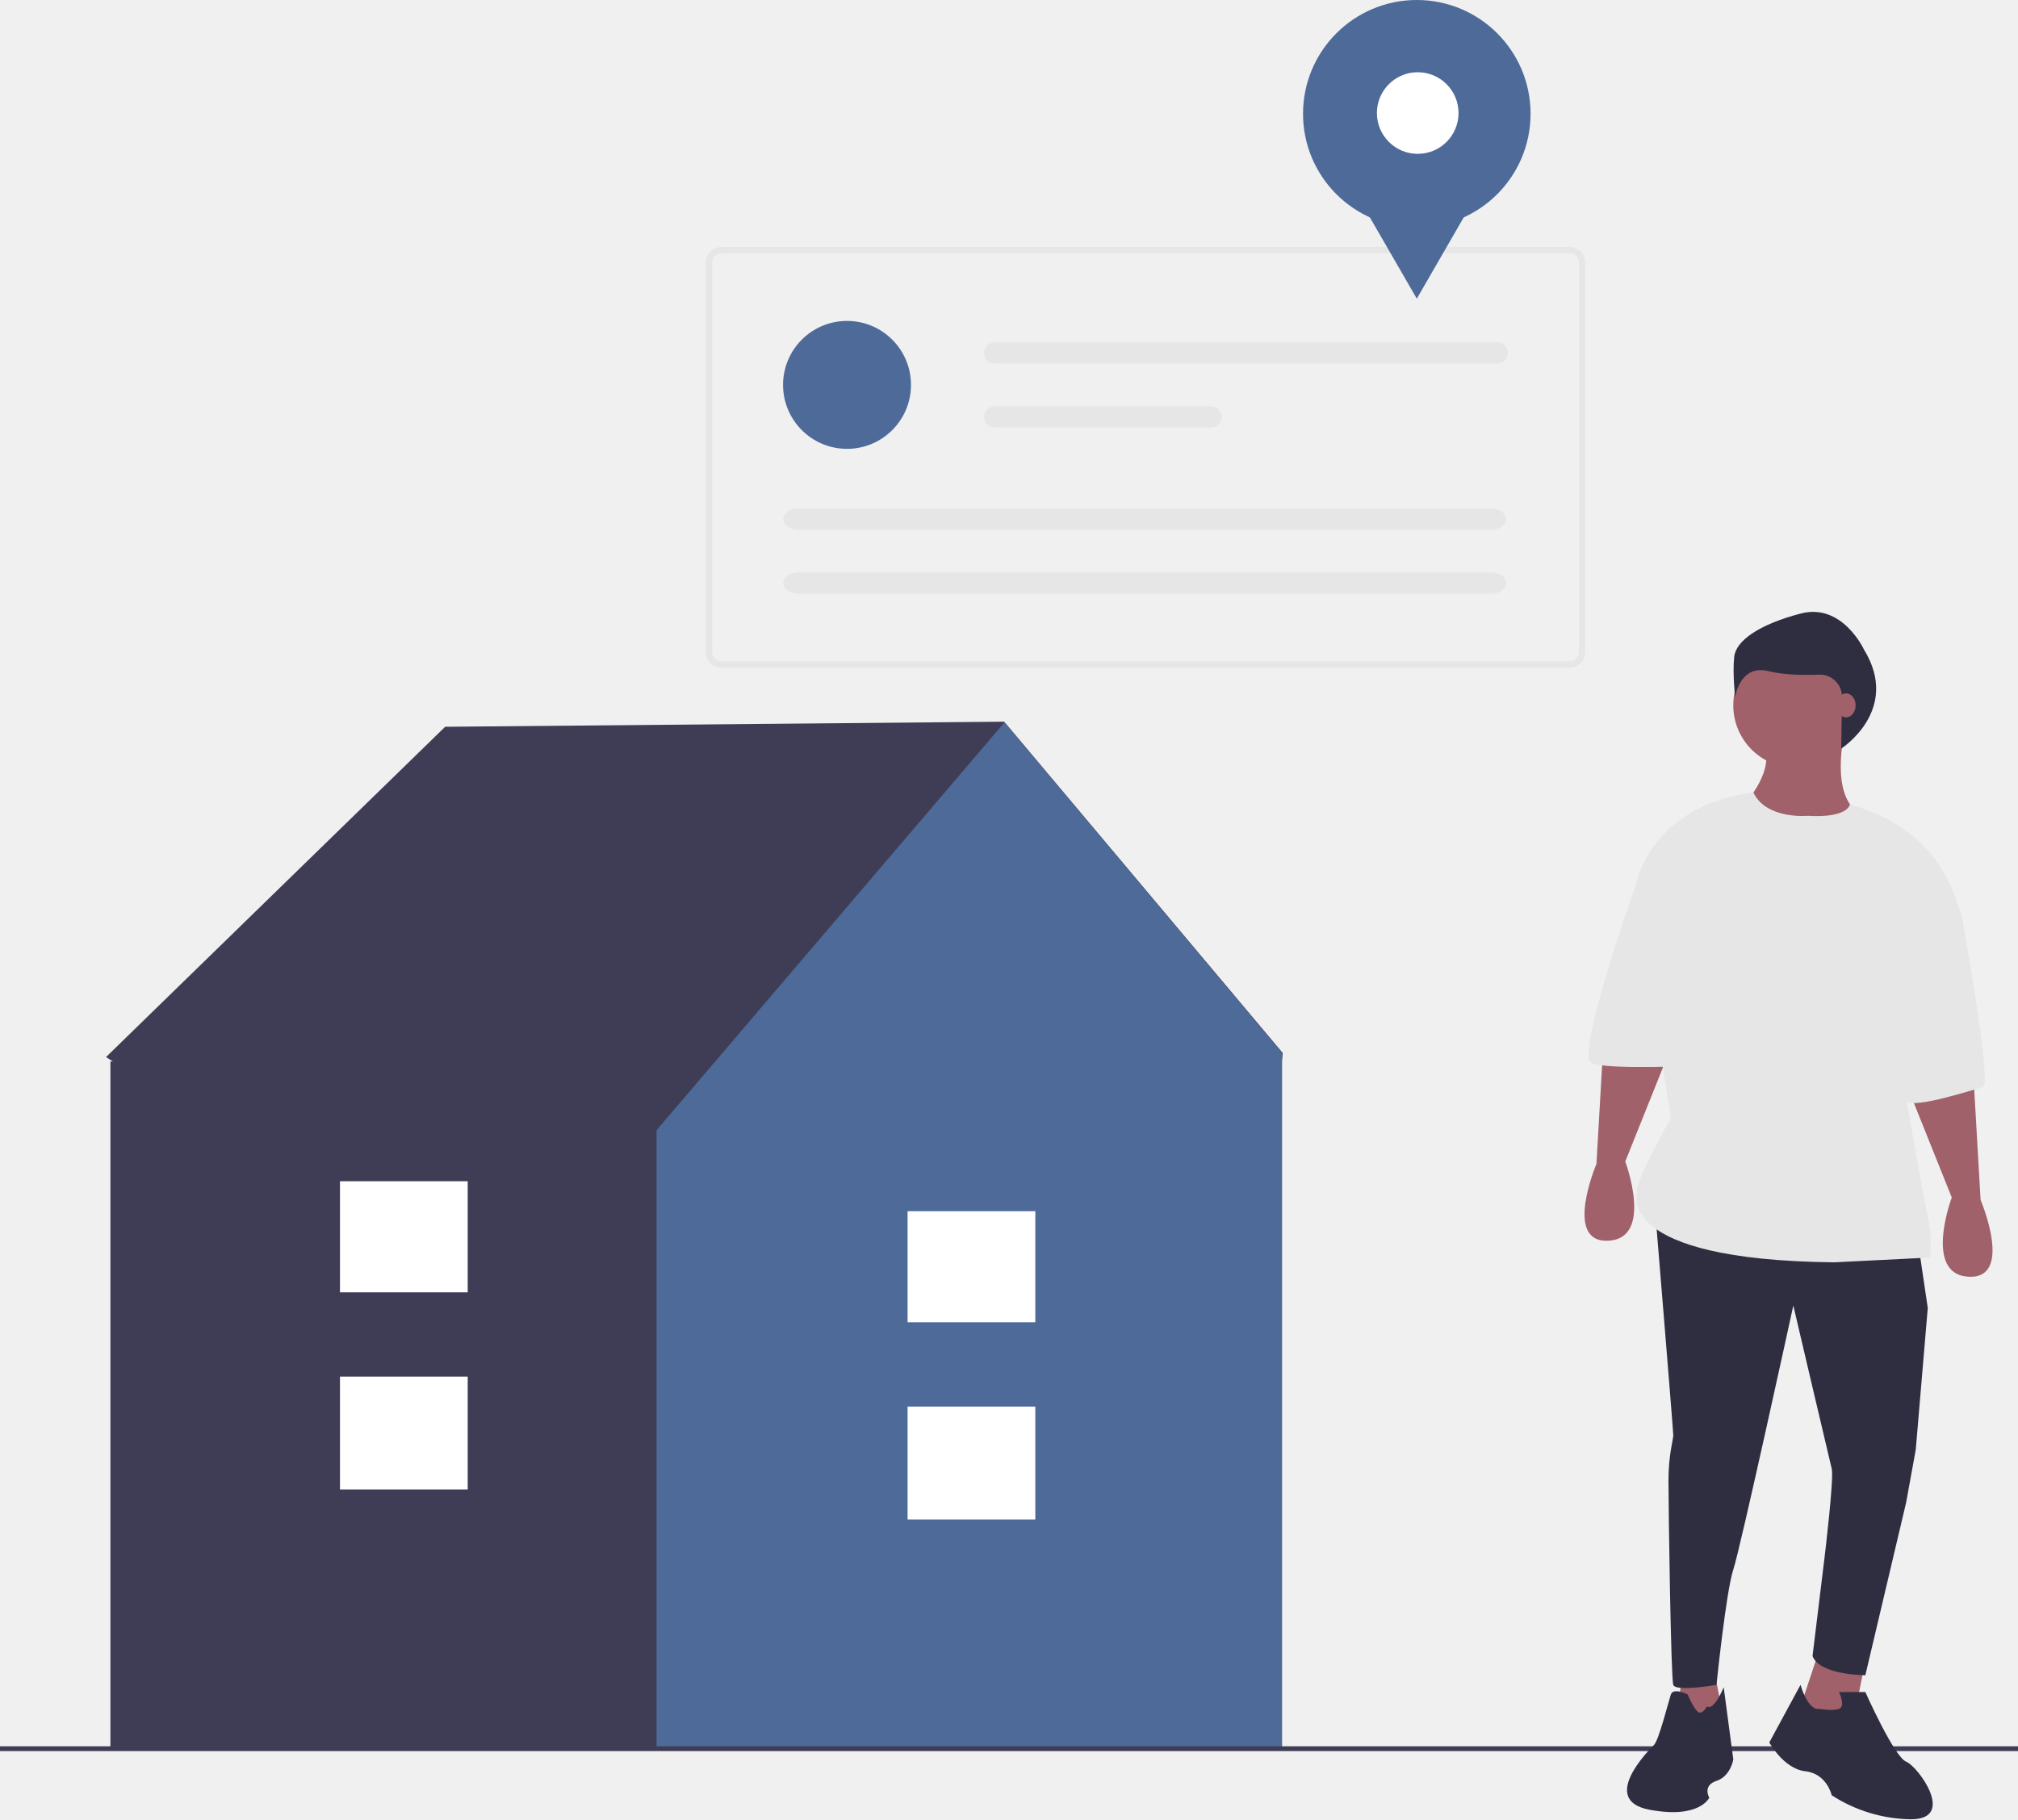
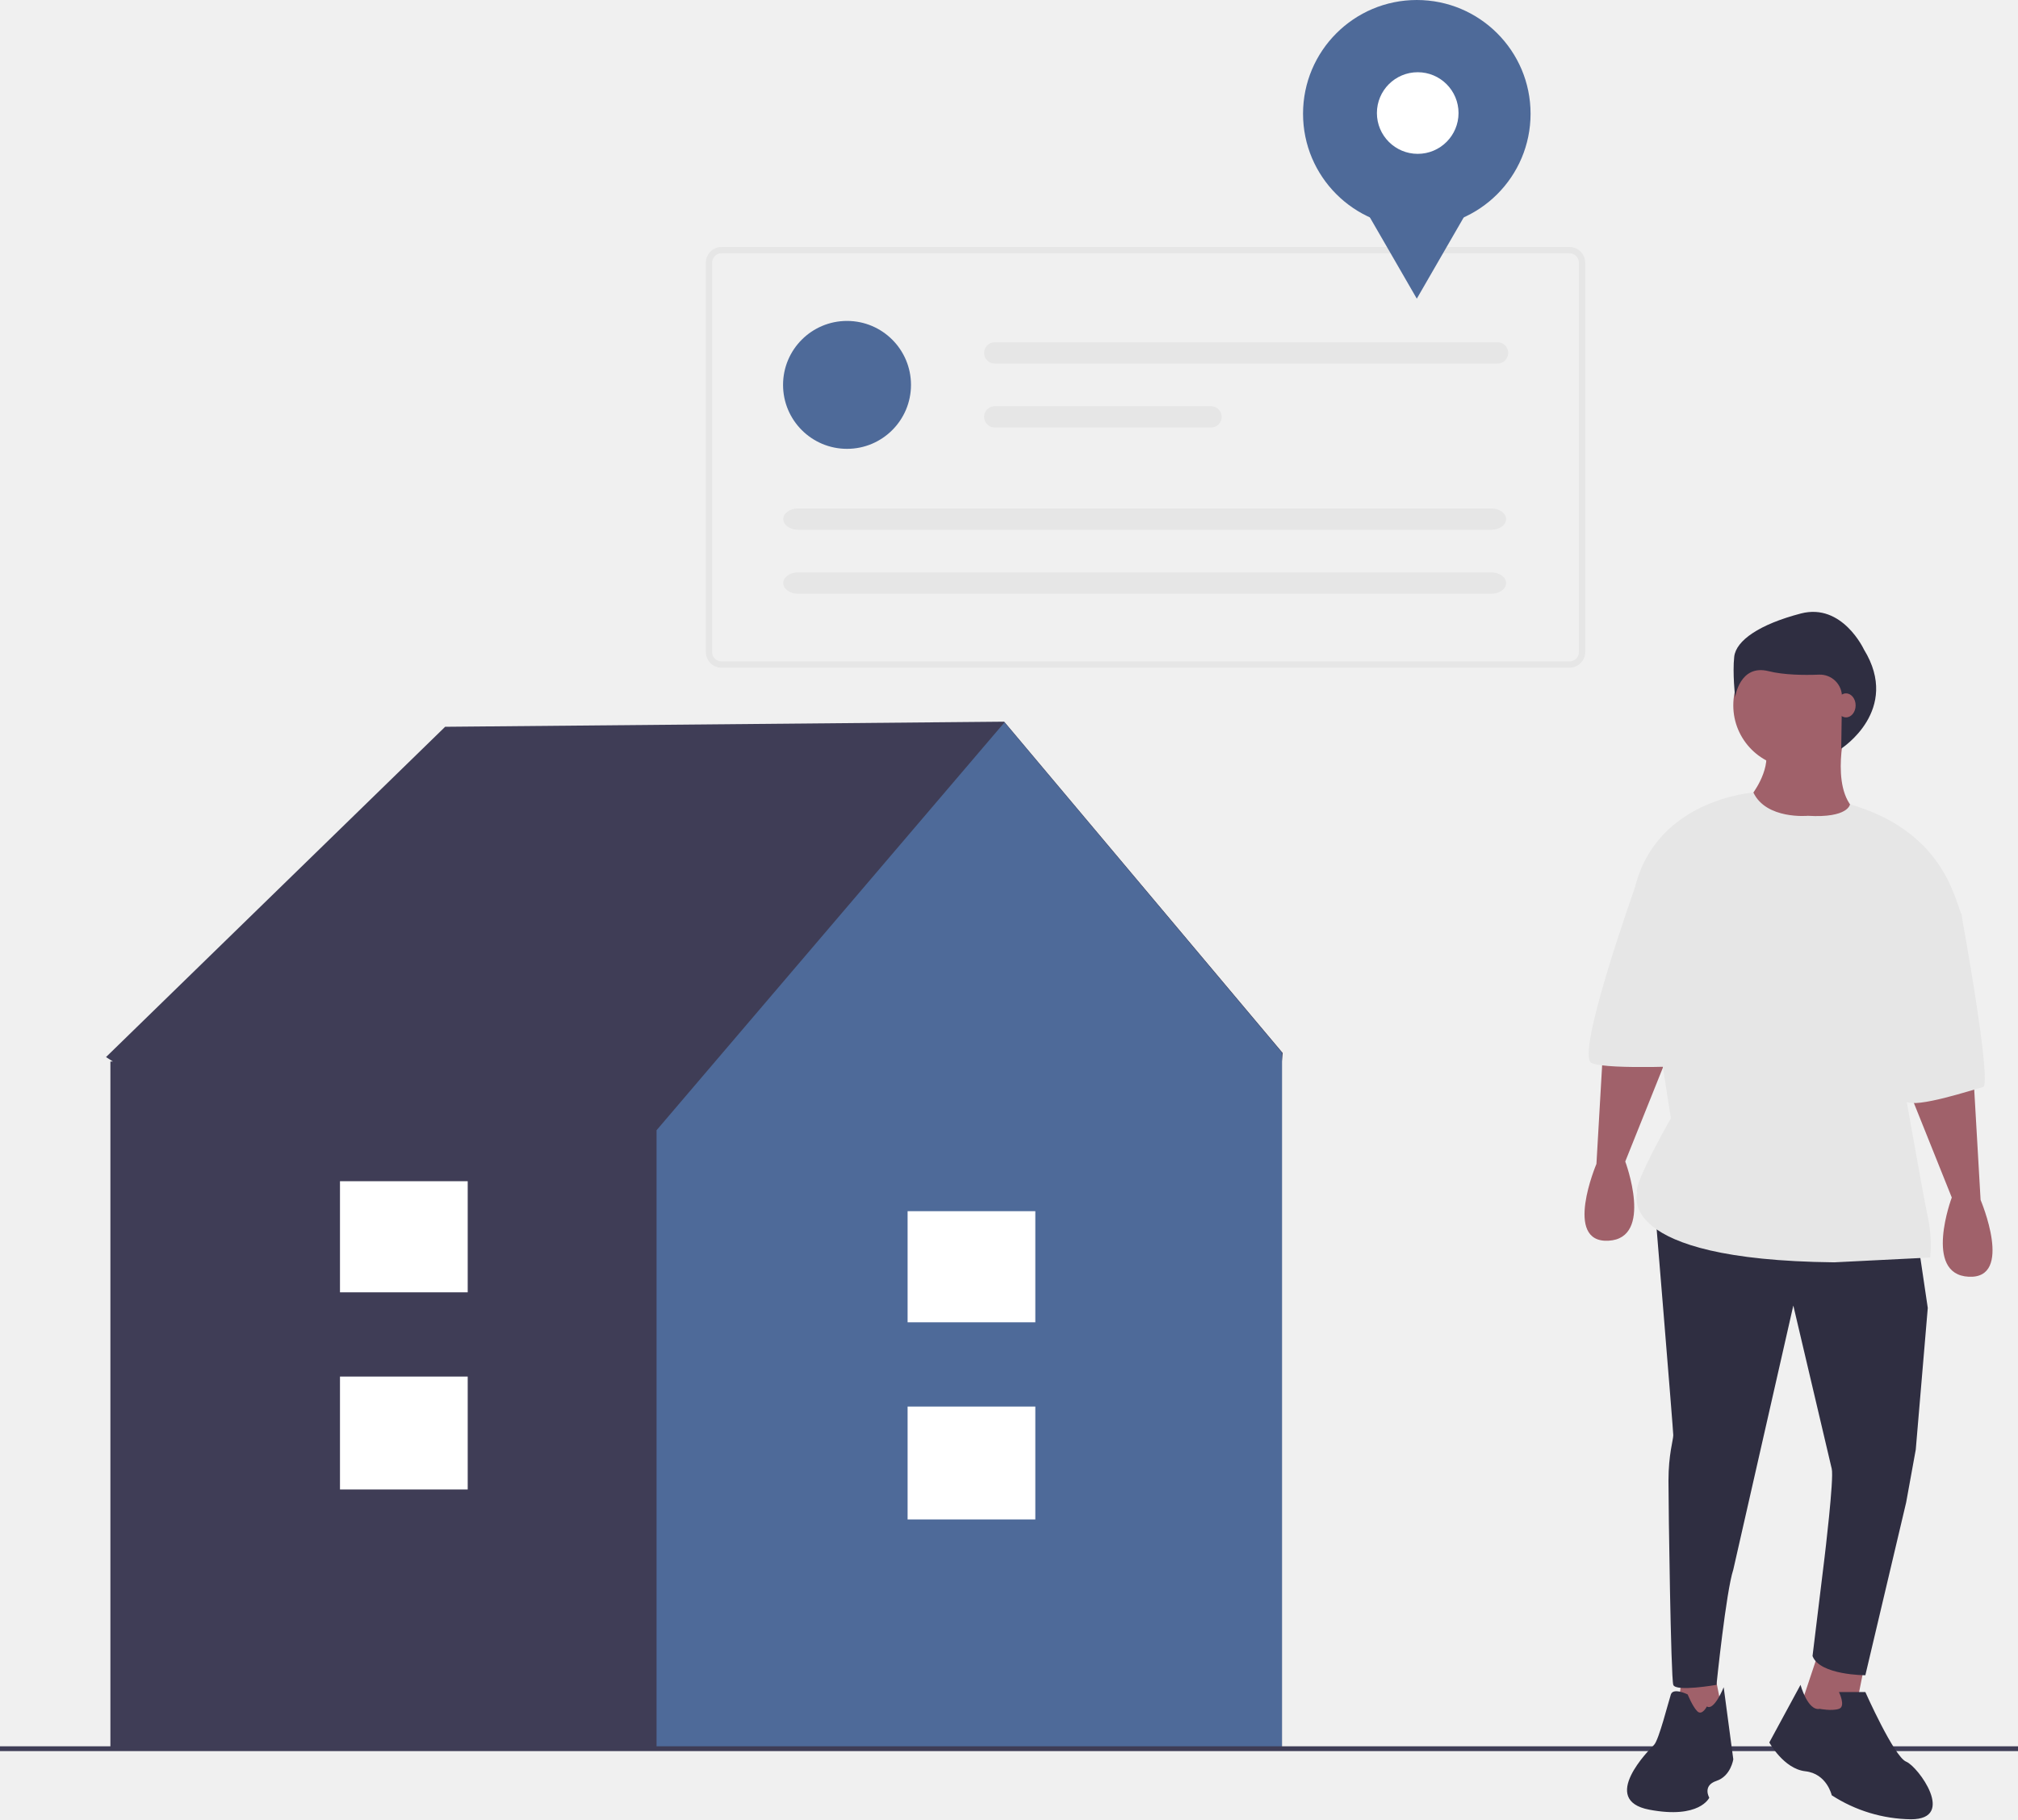
- <svg xmlns="http://www.w3.org/2000/svg" id="e5378a26-042d-4a36-80f1-957b4ecc48ee" data-name="Layer 1" width="840.5" height="757.831" viewBox="0 0 840.5 757.831">
-   <polygon points="534.25 438.618 418.25 300.618 185.404 302.746 44.156 440.325 47.01 442.159 45.991 442.159 45.991 728.324 533.937 728.324 533.937 442.159 534.25 438.618" fill="#3f3d56" />
-   <polygon points="418.371 300.912 273.455 470.811 273.455 728.324 533.937 728.324 533.937 438.491 418.371 300.912" fill="#4e6a99" />
-   <rect x="378.015" y="585.915" width="53.197" height="47.02" fill="#fff" />
-   <rect x="378.015" y="504.529" width="53.197" height="46.275" fill="#fff" />
-   <rect x="141.602" y="573.439" width="53.197" height="47.02" fill="#fff" />
-   <rect x="141.602" y="492.052" width="53.197" height="46.275" fill="#fff" />
-   <rect y="727.431" width="840.5" height="2" fill="#3f3d56" />
-   <polygon points="713.92 695.831 717.92 715.831 697.92 719.831 700.92 694.831 713.92 695.831" fill="#a0616a" />
-   <polygon points="776.92 691.831 771.92 716.831 747.92 716.831 757.92 686.831 776.92 691.831" fill="#a0616a" />
-   <path d="M978.669,588.916l4,27-5,59-4,22-17,72s-19,0-22-8l5-41s4-33,3-37-16-68-16-68-22,101-25,110-7,48-7,48-17,3-18,0-2-74-2-85,2-17,2-19-7.879-97.472-7.879-97.472Z" transform="translate(-179.75 -71.08443)" fill="#2f2e41" />
-   <path d="M937.669,782.916s5,1,8,0,0-7,0-7h11s12,27,17,29,21,24,2,24a62.086,62.086,0,0,1-33-10s-2-9-11-10-15-12-15-12l13-24S932.669,783.916,937.669,782.916Z" transform="translate(-179.75 -71.08443)" fill="#2f2e41" />
-   <path d="M890.669,781.916s-2,4-4,2-4-7-4-7-6-3-7,0-5,19-7,21-23,23-2,27,25-5,25-5-3-5,3-7,7-9,7-9l-4-30S893.669,783.916,890.669,781.916Z" transform="translate(-179.75 -71.08443)" fill="#2f2e41" />
-   <path d="M1001.669,518.916l3,52s14,33-5,32-7-33-7-33l-18.602-46.409Z" transform="translate(-179.75 -71.08443)" fill="#a0616a" />
-   <path d="M847.669,503.916l-3,52s-14,33,5,32,7-33,7-33l18.602-46.409Z" transform="translate(-179.75 -71.08443)" fill="#a0616a" />
-   <circle cx="747.919" cy="293.831" r="26" fill="#a0616a" />
-   <path d="M948.169,375.416s-7,28,7,35-44,17-48,0l2-8s8-10,6-19Z" transform="translate(-179.75 -71.08443)" fill="#a0616a" />
-   <path d="M932.669,410.916s-17.255,1.611-22.628-9.694c0,0-40.372,2.694-49.372,39.694l15,96s-16,28-14,31c0,0-10,28,82,29l40-2a55.646,55.646,0,0,0-1-17c-2-9-13-72-13-72s30-47,27-54-7.804-34.601-46.402-45.8C950.267,406.115,949.669,411.916,932.669,410.916Z" transform="translate(-179.75 -71.08443)" fill="#e6e6e6" />
-   <path d="M983.669,434.916l13,17s13,71,9,72-28,9-32,6-22-62-22-62Z" transform="translate(-179.75 -71.08443)" fill="#e6e6e6" />
-   <path d="M877.669,429.916l-17,11s-25,70-18,73,46,1,46,1Z" transform="translate(-179.75 -71.08443)" fill="#e6e6e6" />
-   <path d="M956.089,341.648s-9.006-19.512-26.267-15.009-27.017,11.257-27.767,18.011.375,16.886.375,16.886,1.876-13.884,13.884-10.882c6.387,1.597,14.684,1.707,21.053,1.461a9.193,9.193,0,0,1,9.57,9.308l-.315,21.493S971.622,366.916,956.089,341.648Z" transform="translate(-179.75 -71.08443)" fill="#2f2e41" />
-   <path d="M833.46,349.215H480.274a6.548,6.548,0,0,1-6.54-6.54V180.503a6.548,6.548,0,0,1,6.54-6.54H833.46A6.548,6.548,0,0,1,840,180.503V342.674A6.548,6.548,0,0,1,833.46,349.215ZM480.274,176.578a3.929,3.929,0,0,0-3.924,3.924V342.674a3.929,3.929,0,0,0,3.924,3.924H833.46a3.929,3.929,0,0,0,3.924-3.924V180.503a3.929,3.929,0,0,0-3.924-3.924Z" transform="translate(-179.75 -71.08443)" fill="#e6e6e6" />
+ <svg xmlns="http://www.w3.org/2000/svg" xmlns:xlink="http://www.w3.org/1999/xlink" width="840.5" height="757.831">
+   <path fill="#3f3d56" d="M534.25 438.618l-116-138-232.846 2.128-141.248 137.58L47 442.16h-1.02v286.165h487.946V442.16l.313-3.54z" />
+   <path fill="#4e6a99" d="M418.37 300.912l-144.916 169.9v257.513h260.482V438.49L418.37 300.912z" />
+   <path d="M378.015 585.915h53.197v47.02h-53.197zm0-81.385h53.197v46.275h-53.197zm-236.413 68.9H194.8v47.02h-53.197zm0-81.388H194.8v46.275h-53.197z" fill="#fff" />
+   <path fill="#3f3d56" d="M0 727.43h840.5v2H0z" />
+   <path d="M713.92 695.83l4 20-20 4 3-25 13 1zm63-4l-5 25h-24l10-30 19 5z" fill="#a0616a" />
+   <path d="M798.92 517.83l4 27-5 59-4 22-17 72s-19 0-22-8l5-41s4-33 3-37l-16-68-25 110c-3 9-7 48-7 48s-17 3-18 0-2-74-2-85 2-17 2-19-7.88-97.472-7.88-97.472zm-41 194s5 1 8 0 0-7 0-7h11s12 27 17 29 21 24 2 24c-11.724-.15-23.165-3.618-33-10 0 0-2-9-11-10s-15-12-15-12l13-24s3 11 8 10zm-47-1s-2 4-4 2-4-7-4-7-6-3-7 0-5 19-7 21-23 23-2 27 25-5 25-5-3-5 3-7 7-9 7-9l-4-30s-4 10-7 8z" fill="#2f2e41" />
+   <g fill="#a0616a">
+     <path d="M821.92 447.83l3 52s14 33-5 32-7-33-7-33l-18.602-46.4zm-154-15l-3 52s-14 33 5 32 7-33 7-33l18.602-46.4z" />
+     <circle cx="747.919" cy="293.831" r="26" />
+     <path d="M768.42 304.33s-7 28 7 35-44 17-48 0l2-8s8-10 6-19z" />
+   </g>
+   <g fill="#e6e6e6">
+     <path d="M752.92 339.83s-17.255 1.61-22.628-9.694c0 0-40.372 2.694-49.372 39.694l15 96s-16 28-14 31c0 0-10 28 82 29l40-2c.54-5.684.204-11.418-1-17-2-9-13-72-13-72s30-47 27-54-7.804-34.6-46.402-45.8c0 0-.598 5.8-17.598 4.8z" />
+     <path d="M803.92 363.83l13 17s13 71 9 72-28 9-32 6-22-62-22-62zm-106-5l-17 11s-25 70-18 73 46 1 46 1z" />
+   </g>
+   <path d="M776.34 270.563s-9.006-19.512-26.267-15.01-27.017 11.257-27.767 18.01.375 16.886.375 16.886 1.876-13.884 13.884-10.882c6.387 1.597 14.684 1.707 21.053 1.46 2.523-.104 4.978.835 6.788 2.595s2.816 4.188 2.782 6.713l-.315 21.493s25-16 9.467-41.268z" fill="#2f2e41" />
+   <path d="M653.7 278.13H300.524a6.55 6.55 0 0 1-6.54-6.54v-162.17a6.55 6.55 0 0 1 6.54-6.54H653.7a6.55 6.55 0 0 1 6.54 6.54V271.6a6.55 6.55 0 0 1-6.54 6.54zM300.524 105.494a3.93 3.93 0 0 0-3.924 3.924V271.6a3.93 3.93 0 0 0 3.924 3.924H653.7a3.93 3.93 0 0 0 3.924-3.924v-162.17a3.93 3.93 0 0 0-3.924-3.924z" fill="#e6e6e6" />
  <circle cx="352.786" cy="160.326" r="26.642" fill="#4e6a99" />
-   <path d="M594.067,213.649a4.44,4.44,0,1,0,0,8.881H803.4a4.44,4.44,0,0,0,0-8.881Z" transform="translate(-179.75 -71.08443)" fill="#e6e6e6" />
-   <path d="M594.067,240.292a4.44,4.44,0,1,0,0,8.881H684.144a4.44,4.44,0,1,0,0-8.881Z" transform="translate(-179.75 -71.08443)" fill="#e6e6e6" />
-   <path d="M512.1,282.885c-3.378,0-6.126,1.992-6.126,4.44s2.749,4.44,6.126,4.44H800.915c3.378,0,6.126-1.992,6.126-4.44s-2.749-4.44-6.126-4.44Z" transform="translate(-179.75 -71.08443)" fill="#e6e6e6" />
-   <path d="M512.1,309.527c-3.378,0-6.126,1.992-6.126,4.44s2.749,4.44,6.126,4.44H800.915c3.378,0,6.126-1.992,6.126-4.44s-2.749-4.44-6.126-4.44Z" transform="translate(-179.75 -71.08443)" fill="#e6e6e6" />
-   <circle cx="590.1" cy="47.382" r="47.382" fill="#4e6a99" />
-   <polygon points="590.1 124.408 575.284 98.747 560.469 73.086 590.1 73.086 619.73 73.086 604.915 98.747 590.1 124.408" fill="#4e6a99" />
+   <g fill="#e6e6e6">
+     <path d="M414.317 142.565a4.44 4.44 0 1 0 0 8.881H623.65a4.441 4.441 0 1 0 0-8.881zm0 26.642a4.44 4.44 0 1 0 0 8.881h90.077a4.44 4.44 0 1 0 0-8.881z" />
+     <use xlink:href="#B" />
+     <use xlink:href="#B" y="26.643" />
+   </g>
+   <g fill="#4e6a99">
+     <circle cx="590.1" cy="47.382" r="47.382" />
+     <path d="M590.1 124.408l-29.63-51.322h59.26l-29.63 51.322z" />
+   </g>
  <circle cx="590.482" cy="47.086" r="17" fill="#fff" />
  <ellipse cx="768.872" cy="293.831" rx="4" ry="5" fill="#a0616a" />
+   <defs>
+     <path id="B" d="M332.35 211.8c-3.378 0-6.126 1.992-6.126 4.44s2.75 4.44 6.126 4.44h288.815c3.378 0 6.126-1.992 6.126-4.44s-2.75-4.44-6.126-4.44z" />
+   </defs>
</svg>
